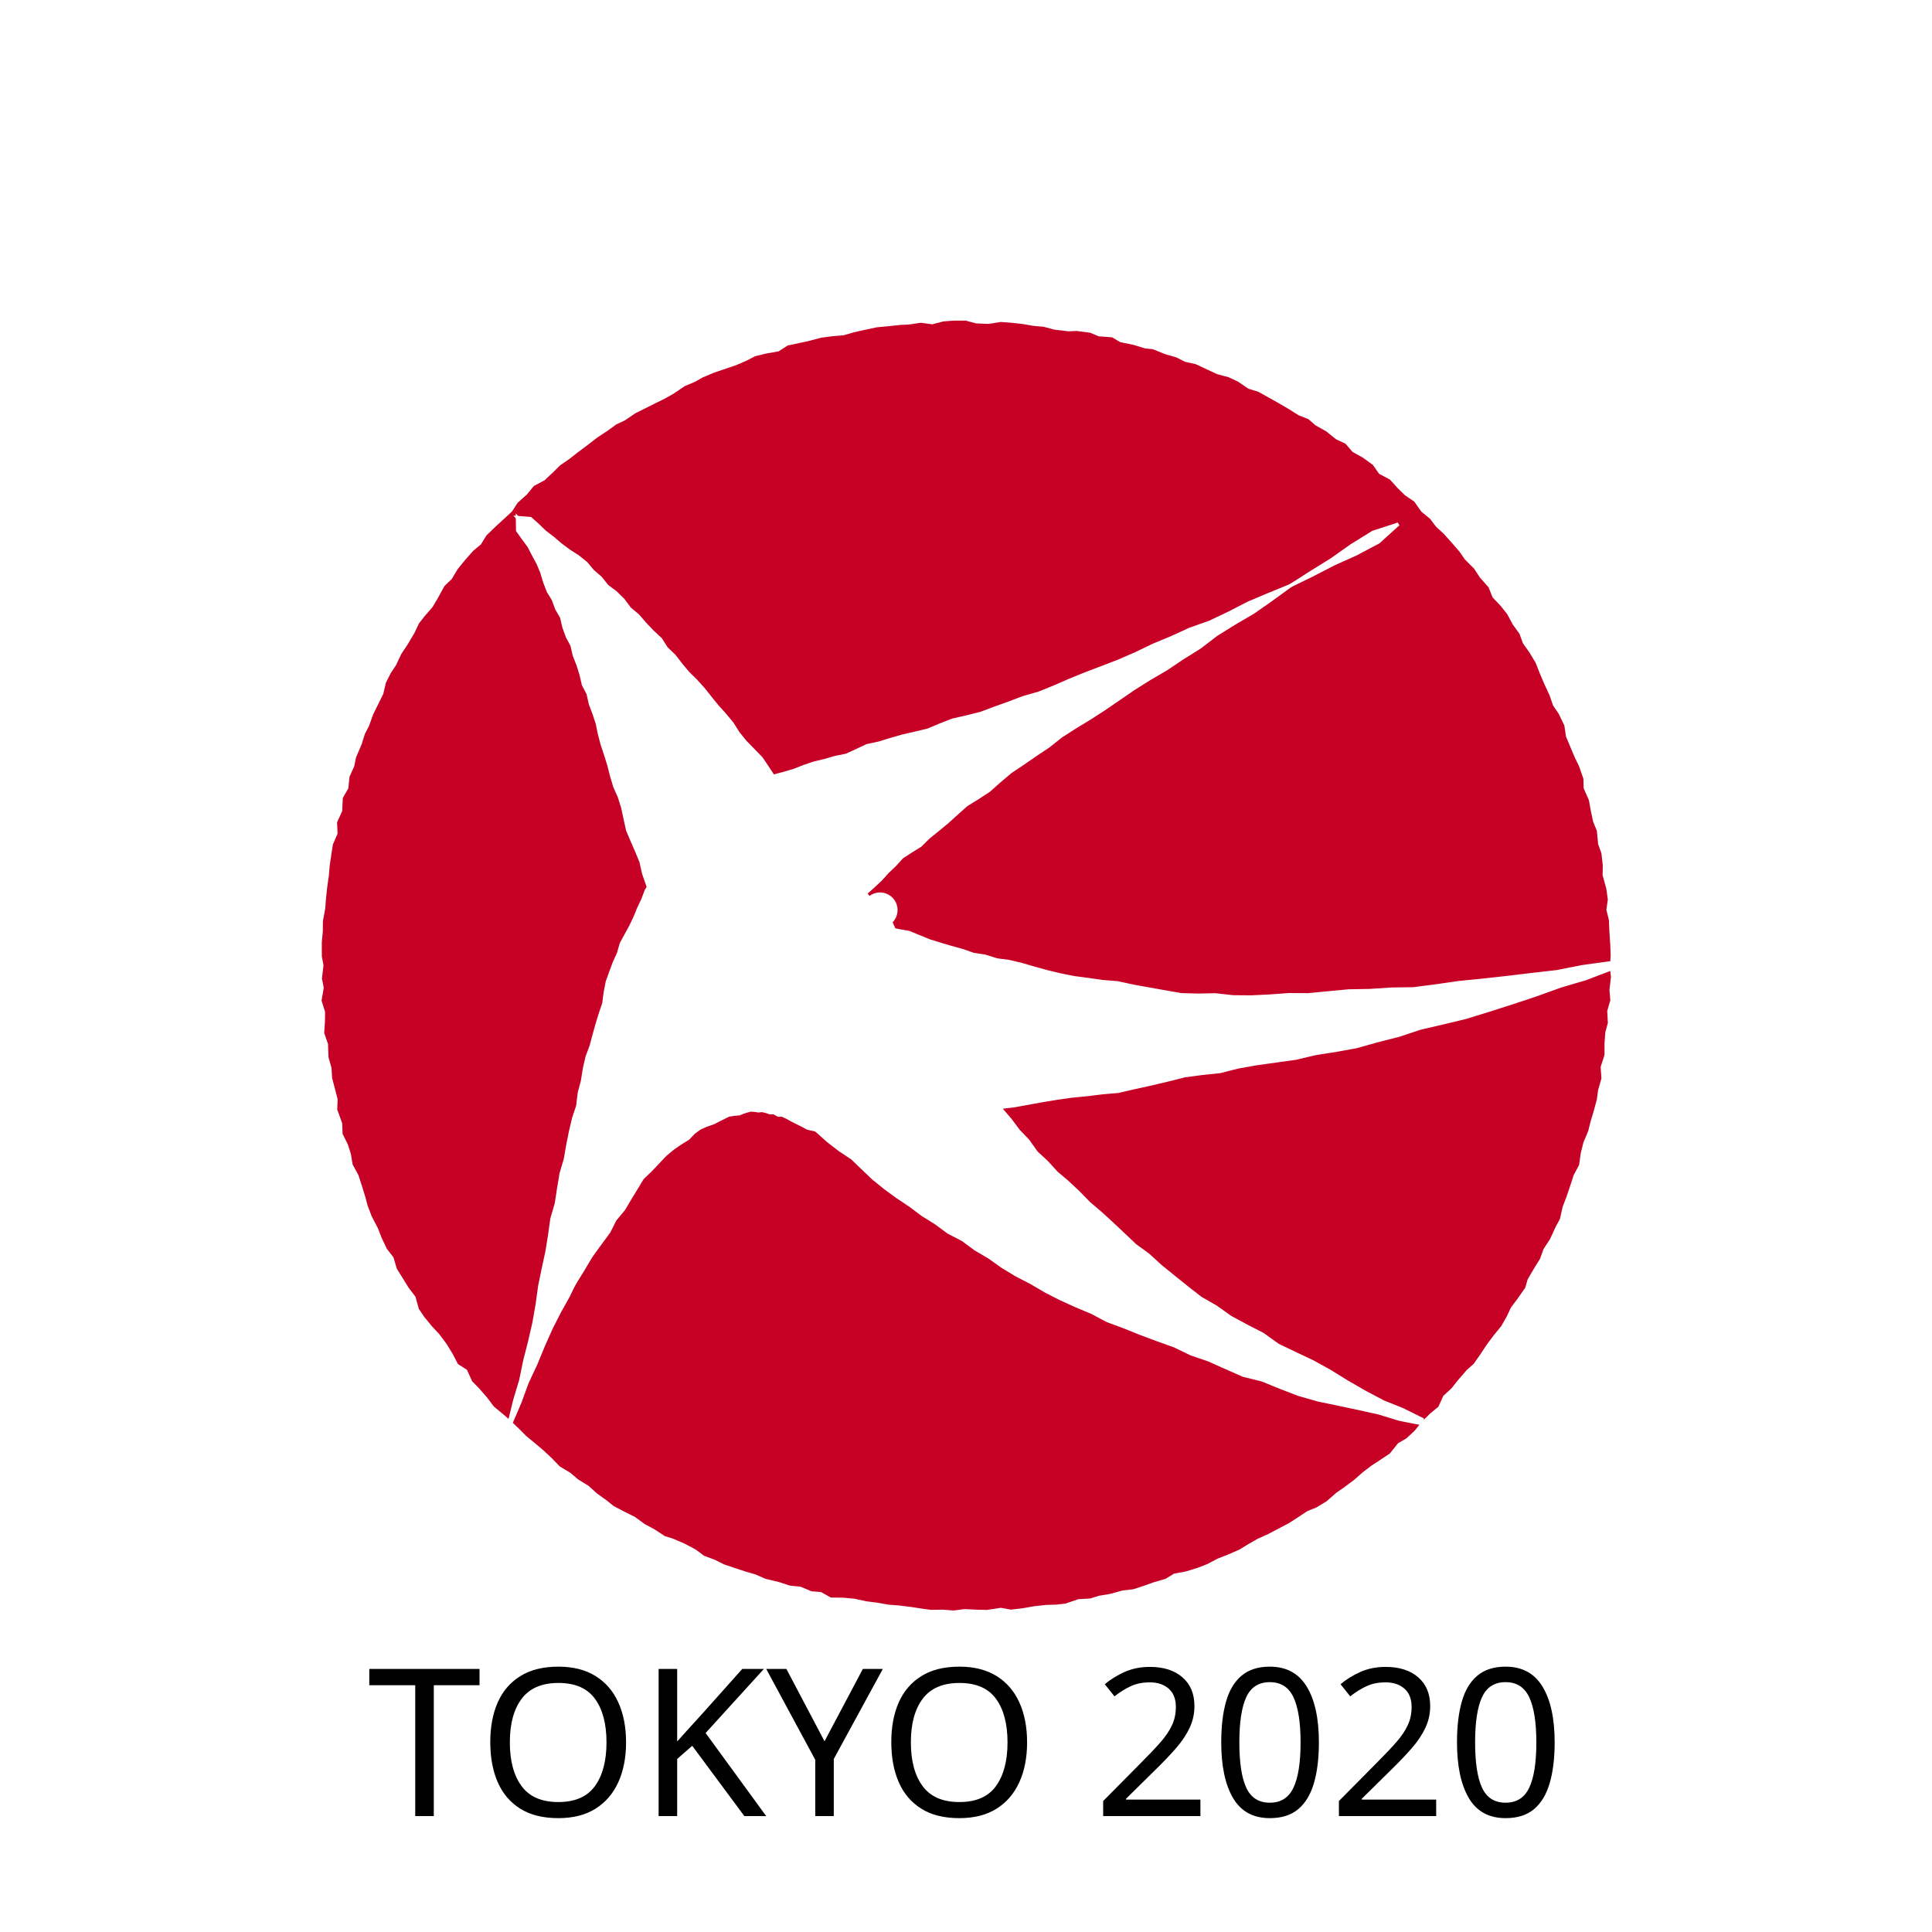
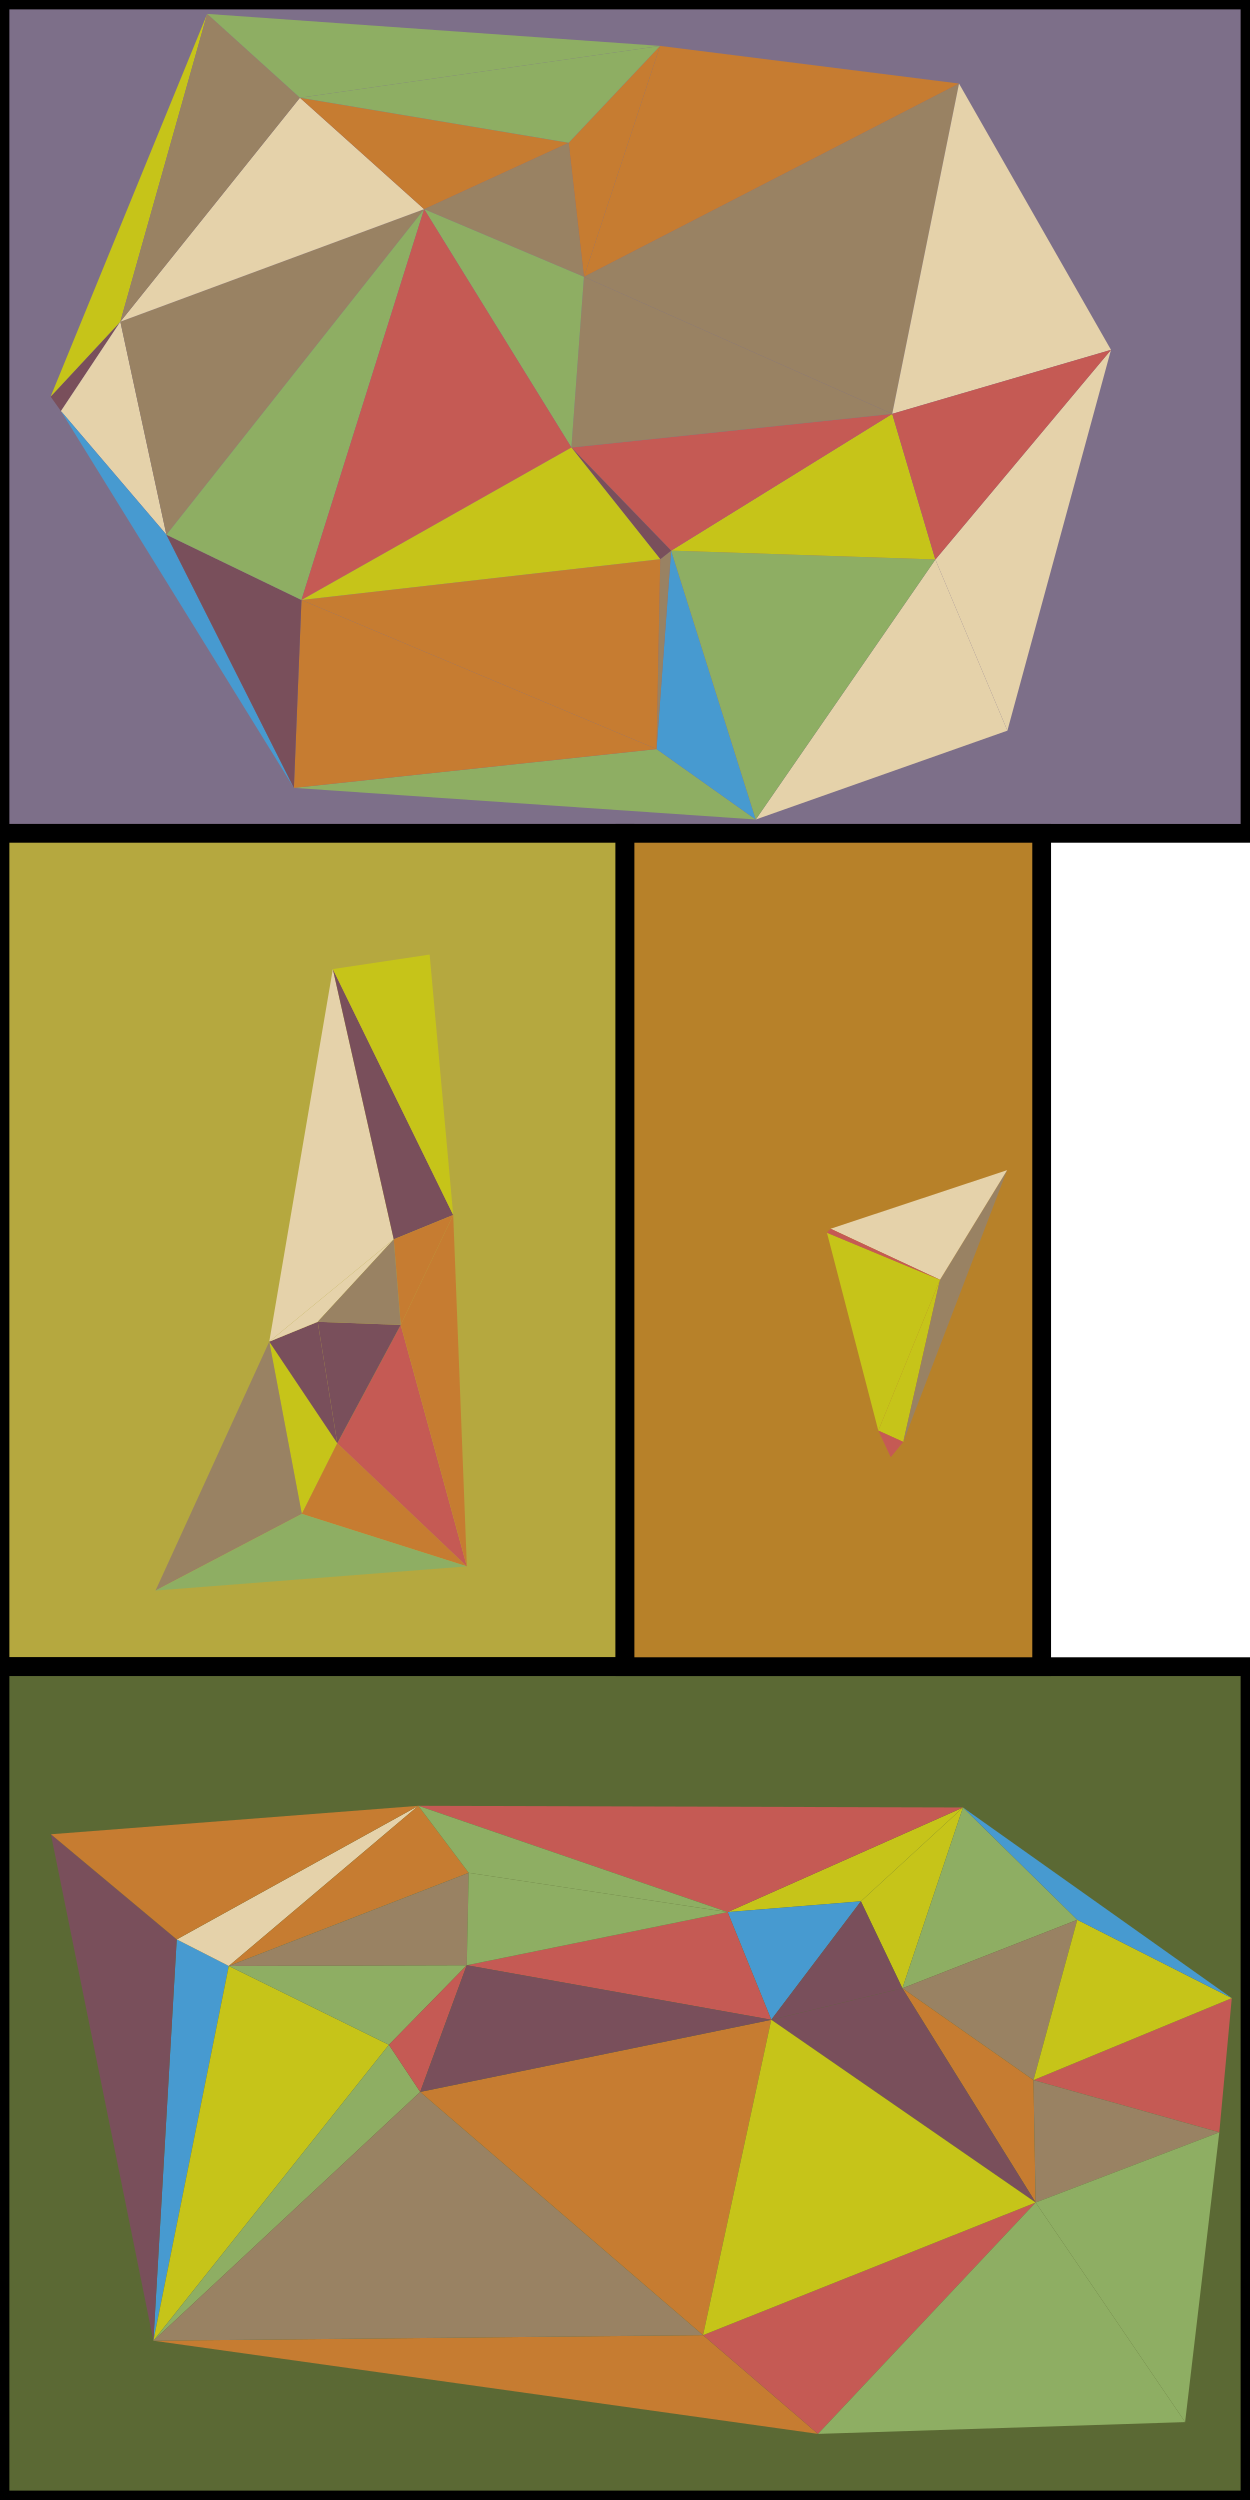
- <svg xmlns="http://www.w3.org/2000/svg" xmlns:html="http://www.w3.org/1999/xhtml" width="600" height="600" version="1.1">
+ <svg xmlns="http://www.w3.org/2000/svg" xmlns:html="http://www.w3.org/1999/xhtml" width="1000" height="2000" version="1.1">
  <html:defs>
    <html:style type="text/css">
body { background-color: rgb(234, 234, 234); }
#canvas svg { background-color: white; box-shadow: rgba(0, 0, 0, 0.059) 0px 3px 2px 0px, rgba(0, 0, 0, 0.02) -1px -1px 1px 0px inset; border-width: 1px; border-style: solid; border-color: rgb(226, 226, 226) rgb(226, 226, 226) rgb(206, 206, 206); border-image: initial; }</html:style>
  </html:defs>
-   <g transform="translate(300 300)">
-     <path fill="rgb(199, 0, 37)" stroke="none" d="M 200 0 L 199.907 0.105 L 200.296 3.368 L 199.831 7.428 L 200.098 10.657 L 199.14 13.958 L 199.336 17.687 L 198.536 20.619 L 198.292 24.086 L 198.301 27.584 L 197.088 31.372 L 197.337 34.915 L 196.282 38.631 L 195.92 41.412 L 194.98 44.918 L 193.982 48.252 L 193.228 51.27 L 191.769 54.733 L 190.916 58.104 L 190.404 61.78 L 188.73 64.922 L 187.547 68.548 L 186.497 71.656 L 185.314 74.724 L 184.438 78.579 L 183.157 80.943 L 181.383 84.8 L 179.358 87.901 L 178.259 90.946 L 176.71 93.433 L 174.438 97.285 L 173.682 99.897 L 171.332 103.274 L 169.249 106.043 L 167.919 108.862 L 166.236 111.816 L 163.991 114.571 L 161.84 117.427 L 159.687 120.663 L 157.667 123.553 L 155.528 125.454 L 152.714 128.704 L 150.758 131.176 L 148.231 133.502 L 146.724 136.848 L 144.096 139.025 L 141.59 141.496 L 139.301 144.357 L 136.722 146.736 L 134.193 148.184 L 131.646 151.379 L 128.668 153.369 L 125.937 155.15 L 123.164 157.266 L 120.597 159.54 L 117.098 162.153 L 115.089 163.513 L 111.941 166.268 L 108.684 168.219 L 106.077 169.247 L 102.633 171.503 L 100.311 173.008 L 96.747 174.883 L 93.863 176.4 L 90.581 177.889 L 87.508 179.644 L 84.948 181.218 L 81.409 182.77 L 78.109 184.059 L 74.976 185.719 L 71.919 186.907 L 68.206 188.049 L 64.626 188.7 L 61.97 190.328 L 58.504 191.324 L 54.944 192.584 L 51.96 193.553 L 48.528 193.956 L 44.816 194.989 L 41.298 195.581 L 38.549 196.428 L 34.906 196.639 L 30.886 198.002 L 28.116 198.328 L 24.837 198.423 L 21.162 198.829 L 17.563 199.467 L 13.951 199.88 L 10.824 199.318 L 6.495 199.982 L 3.246 199.903 L -0.494 199.719 L -3.837 200.163 L -7.141 199.895 L -10.883 199.955 L -14.008 199.53 L -16.971 199.068 L -20.921 198.581 L -24.244 198.325 L -27.585 197.728 L -30.896 197.306 L -34.684 196.493 L -38.006 196.179 L -42.01 196.128 L -45.01 194.424 L -47.982 194.187 L -51.396 192.763 L -54.642 192.442 L -57.993 191.349 L -62.286 190.31 L -65.417 188.936 L -68.215 188.129 L -71.918 186.93 L -75.194 185.811 L -77.84 184.481 L -81.367 183.14 L -84.032 181.165 L -87.547 179.326 L -91.073 177.807 L -93.479 177.08 L -96.805 174.914 L -99.79 173.306 L -102.783 171.114 L -106.311 169.357 L -109.426 167.713 L -111.74 165.859 L -114.652 163.763 L -117.159 161.488 L -120.469 159.437 L -122.895 157.376 L -126.175 155.398 L -128.616 152.877 L -131.099 150.525 L -133.737 148.305 L -136.577 145.965 L -138.998 143.532 L -141.043 141.58 L -143.512 139.388 L -146.633 136.804 L -148.738 133.999 L -151.237 131.139 L -153.364 128.974 L -154.986 125.402 L -157.778 123.627 L -159.395 120.496 L -161.378 117.263 L -163.603 114.31 L -165.777 111.976 L -168.209 109.032 L -169.926 106.48 L -170.977 102.705 L -173.065 99.965 L -174.719 97.299 L -176.763 94.008 L -177.811 90.478 L -179.889 87.795 L -181.536 84.286 L -182.641 81.426 L -184.58 77.694 L -185.826 74.439 L -186.424 72.149 L -187.531 68.502 L -188.718 64.879 L -190.496 61.625 L -191.025 58.376 L -192.002 55.343 L -193.608 52.129 L -193.723 48.853 L -195.271 44.57 L -195.14 41.411 L -195.853 38.623 L -196.857 34.818 L -197.044 31.667 L -197.995 28.263 L -198.126 24.24 L -199.319 20.81 L -199.09 17.466 L -199.043 14.254 L -200.136 10.758 L -199.452 6.74 L -200.021 3.906 L -199.538 -0.215 L -200.053 -3.013 L -200.058 -7.453 L -199.748 -10.706 L -199.713 -13.951 L -198.999 -17.817 L -198.776 -20.805 L -198.385 -24.426 L -197.861 -28.13 L -197.609 -31.181 L -197.015 -35.189 L -196.614 -37.759 L -195.172 -41.095 L -195.319 -44.629 L -193.728 -48.092 L -193.546 -52.148 L -191.823 -55.163 L -191.459 -58.789 L -189.999 -61.977 L -189.446 -64.738 L -187.711 -68.796 L -186.687 -72.066 L -185.423 -74.499 L -184.133 -78.092 L -182.737 -80.927 L -180.981 -84.458 L -180.134 -88.029 L -178.665 -90.923 L -176.983 -93.474 L -175.355 -96.926 L -173.457 -99.769 L -171.257 -103.487 L -169.872 -106.418 L -168.22 -108.532 L -165.667 -111.476 L -163.855 -114.548 L -161.962 -118.015 L -159.734 -120.14 L -157.838 -123.286 L -155.466 -126.207 L -153.005 -128.969 L -150.652 -130.93 L -148.91 -133.734 L -146 -136.539 L -143.439 -138.886 L -140.974 -141.186 L -139.253 -143.837 L -136.317 -146.477 L -134.203 -149.08 L -130.888 -150.839 L -128.252 -153.307 L -126.061 -155.474 L -123.103 -157.515 L -120.692 -159.42 L -117.627 -161.702 L -114.466 -164.154 L -111.609 -166.027 L -108.583 -168.208 L -105.983 -169.419 L -102.742 -171.621 L -100.059 -172.961 L -96.705 -174.648 L -93.536 -176.204 L -90.79 -177.756 L -87.318 -180.111 L -84.189 -181.411 L -81.814 -182.769 L -78.198 -184.294 L -74.473 -185.544 L -71.342 -186.61 L -68.113 -188.014 L -65.526 -189.356 L -62.049 -190.212 L -58.226 -190.869 L -55.402 -192.69 L -51.477 -193.529 L -48.802 -194.111 L -44.962 -195.132 L -41.322 -195.604 L -38.017 -195.876 L -34.819 -196.798 L -31.434 -197.565 L -27.694 -198.358 L -23.877 -198.714 L -20.416 -199.088 L -17.748 -199.22 L -14.046 -199.763 L -10.486 -199.285 L -6.982 -200.189 L -3.758 -200.423 L -0.088 -200.429 L 3.16 -199.57 L 6.924 -199.408 L 10.834 -200.005 L 14.225 -199.757 L 17.731 -199.361 L 20.749 -198.823 L 24.155 -198.506 L 27.425 -197.628 L 31.775 -197.108 L 34.309 -197.218 L 38.556 -196.667 L 41.183 -195.562 L 45.395 -195.235 L 47.901 -193.738 L 52.045 -192.893 L 55.571 -191.805 L 58.082 -191.526 L 61.756 -190.047 L 65.395 -188.981 L 68.042 -187.638 L 71.335 -186.912 L 74.97 -185.209 L 77.938 -183.825 L 81.583 -182.84 L 84.438 -181.504 L 87.706 -179.277 L 90.814 -178.319 L 94.252 -176.398 L 96.747 -175.001 L 100.003 -173.105 L 103.36 -171.004 L 106.347 -169.826 L 108.573 -167.89 L 111.894 -166.013 L 114.911 -163.586 L 117.854 -162.207 L 120.026 -159.668 L 123.283 -157.85 L 126.351 -155.622 L 128.286 -152.857 L 131.632 -151.08 L 134.04 -148.429 L 136.333 -146.179 L 139.222 -144.224 L 141.393 -141.119 L 144.084 -138.908 L 145.982 -136.432 L 148.405 -134.184 L 151.061 -131.216 L 153.26 -128.675 L 154.931 -126.265 L 157.793 -123.399 L 159.576 -120.667 L 162.298 -117.582 L 163.54 -114.468 L 166.025 -111.859 L 168.063 -109.289 L 169.771 -106.123 L 171.898 -103.15 L 172.951 -100.235 L 174.97 -97.377 L 176.869 -94.241 L 178.292 -90.651 L 179.533 -87.725 L 181.235 -84.054 L 182.311 -80.91 L 184.051 -78.362 L 185.817 -74.704 L 186.343 -71.241 L 187.583 -68.274 L 188.933 -65.041 L 190.409 -61.994 L 191.746 -58.122 L 191.816 -55.204 L 193.443 -51.507 L 194.083 -47.981 L 194.784 -44.737 L 195.916 -42.01 L 196.317 -37.846 L 197.331 -35.053 L 197.766 -31.226 L 197.703 -28.211 L 198.852 -24.003 L 199.324 -20.62 L 198.863 -17.471 L 199.651 -14.31 L 199.808 -10.763 L 200.078 -6.603 L 200.211 -3.314" />
-     <circle cx="-45.997" cy="-15.581" r="5.461" fill="rgb(255, 255, 255)" stroke="none" />
-     <path fill="rgb(255, 255, 255)" stroke="rgb(255, 255, 255)" d="M 199.758 -0.944 L 191.5 0.187 L 183.553 1.751 L 175.651 2.657 L 167.955 3.582 L 160.433 4.414 L 153.082 5.147 L 145.969 6.167 L 139.01 7.077 L 132.091 7.173 L 125.405 7.614 L 118.843 7.733 L 112.511 8.327 L 106.333 8.928 L 100.238 8.902 L 94.342 9.329 L 88.576 9.61 L 82.925 9.561 L 77.381 8.952 L 72.023 9.061 L 66.784 8.904 L 61.65 8.004 L 56.657 7.124 L 51.798 6.233 L 47.07 5.212 L 42.467 4.835 L 37.98 4.199 L 33.604 3.62 L 29.344 2.776 L 25.197 1.783 L 21.159 0.668 L 17.226 -0.483 L 13.377 -1.393 L 9.592 -1.896 L 5.932 -3.05 L 2.312 -3.603 L -1.186 -4.825 L -4.633 -5.767 L -8.01 -6.77 L -11.326 -7.799 L -14.566 -9.12 L -17.761 -10.425 L -20.973 -10.99 L -24.145 -11.632 L -27.307 -11.982 L -30.415 -12.85 L -33.51 -13.795 L -36.615 -14.479 L -39.726 -15.167 L -42.849 -16.323 L -45.997 -15.581 L -49.146 -15.375 L -52.291 -14.84 L -55.394 -13.673 L -58.477 -12.523 L -61.529 -11.277 L -64.532 -9.867 L -67.513 -8.496 L -70.591 -7.664 L -73.45 -5.933 L -76.465 -4.85 L -79.279 -3.154 L -82.06 -1.454 L -84.918 0.019 L -87.54 1.969 L -90.092 3.982 L -92.732 5.799 L -95.274 7.762 L -97.756 9.805 L -99.794 12.391 L -101.669 15.098 L -103.744 17.543 L -105.647 20.157 L -107.411 22.897 L -108.702 26.036 L -109.936 29.198 L -111.435 32.164 L -113.132 35.037 L -114.117 38.447 L -115.035 41.937 L -116.046 45.422 L -117.252 48.873 L -118.327 52.488 L -119.118 56.351 L -120.674 59.937 L -122.133 63.709 L -123.583 67.627 L -124.351 71.995 L -125.942 76.147 L -126.768 80.781 L -127.56 85.582 L -128.691 90.408 L -129.698 95.455 L -130.732 100.667 L -131.716 106.081 L -132.583 111.723 L -133.999 117.364 L -135.749 123.093 L -137.076 129.176 L -139.321 135.163 L -137.261 129.113 L -135.239 123.269 L -133.254 117.626 L -131.302 112.182 L -129.383 106.934 L -127.494 101.877 L -125.634 97.008 L -123.799 92.325 L -121.988 87.823 L -120.199 83.499 L -118.43 79.35 L -116.679 75.372 L -114.944 71.563 L -113.222 67.918 L -111.512 64.434 L -109.812 61.108 L -108.119 57.936 L -106.432 54.916 L -104.749 52.043 L -103.067 49.314 L -101.384 46.727 L -99.699 44.276 L -98.009 41.96 L -96.312 39.775 L -94.606 37.717 L -92.89 35.782 L -91.161 33.968 L -89.416 32.272 L -87.655 30.688 L -85.875 29.216 L -84.074 27.85 L -82.249 26.587 L -80.4 25.425 L -78.523 24.36 L -76.617 23.388 L -74.679 22.506 L -72.709 21.71 L -70.702 20.997 L -68.659 20.365 L -66.576 19.808 L -64.451 19.325 L -62.282 18.911 L -60.068 18.564 L -57.807 18.279 L -55.495 18.053 L -53.132 17.884 L -50.715 17.767 L -48.242 17.699 L -45.711 17.678 L -43.12 17.698 L -40.467 17.758 L -37.749 17.853 L -34.966 17.981 L -32.115 18.137 L -29.193 18.319 L -26.199 18.523 L -23.131 18.746 L -19.986 18.984 L -16.763 19.233 L -13.459 19.492 L -10.073 19.755 L -6.602 20.02 L -3.045 20.283 L 0.602 20.541 L 4.338 20.791 L 8.168 21.029 L 12.092 21.252 L 16.114 21.456 L 20.234 21.637 L 24.455 21.794 L 28.779 21.921 L 33.209 22.017 L 37.745 22.076 L 42.391 22.097 L 47.147 22.075 L 52.017 22.008 L 57.003 21.891 L 62.105 21.721 L 67.328 21.496 L 72.671 21.211 L 78.138 20.864 L 83.731 20.45 L 89.451 19.966 L 95.301 19.41 L 101.282 18.777 L 107.398 18.065 L 113.649 17.269 L 120.038 16.387 L 126.567 15.415 L 133.237 14.349 L 140.052 13.187 L 147.013 11.925 L 154.122 10.559 L 161.381 9.086 L 168.792 7.503 L 176.358 5.806 L 184.079 3.993 L 191.96 2.058 L 200 0 Z" />
-     <path fill="rgb(255, 255, 255)" stroke="rgb(255, 255, 255)" d="M 200.242 0.944 L 192.419 3.93 L 184.606 6.234 L 177.064 8.956 L 169.63 11.425 L 162.329 13.758 L 155.162 15.971 L 148.057 17.683 L 141.094 19.297 L 134.384 21.526 L 127.728 23.215 L 121.233 25.041 L 114.787 26.211 L 108.462 27.202 L 102.327 28.653 L 96.26 29.492 L 90.326 30.323 L 84.536 31.339 L 78.895 32.775 L 73.319 33.361 L 67.871 34.088 L 62.561 35.439 L 57.349 36.658 L 52.236 37.782 L 47.225 38.938 L 42.314 39.359 L 37.51 39.954 L 32.813 40.414 L 28.215 41.067 L 23.714 41.805 L 19.308 42.607 L 15.001 43.394 L 10.808 43.897 L 6.744 43.954 L 2.745 44.632 L -1.108 44.685 L -4.903 45.391 L -8.571 45.806 L -12.136 46.28 L -15.592 46.782 L -18.96 47.587 L -22.21 48.393 L -25.288 48.481 L -28.253 48.678 L -31.079 48.62 L -33.814 49.124 L -36.423 49.757 L -38.884 50.185 L -41.207 50.683 L -43.391 51.719 L -45.424 50.936 L -47.338 50.774 L -49.139 50.374 L -50.87 49.441 L -52.513 48.629 L -54.085 47.835 L -55.605 46.994 L -57.052 46.318 L -58.311 46.314 L -59.701 45.55 L -60.852 45.58 L -62.125 45.149 L -63.357 44.874 L -64.44 44.992 L -65.693 44.806 L -66.954 44.738 L -68.067 45.052 L -69.224 45.413 L -70.391 45.895 L -71.956 46.04 L -73.642 46.279 L -75.089 47 L -76.674 47.779 L -78.369 48.667 L -80.51 49.397 L -82.688 50.352 L -84.583 51.757 L -86.266 53.516 L -88.651 55.006 L -91.099 56.692 L -93.451 58.664 L -95.613 60.959 L -97.912 63.384 L -100.506 65.865 L -102.35 68.931 L -104.311 72.126 L -106.304 75.498 L -109.007 78.75 L -110.919 82.552 L -113.63 86.217 L -116.416 90.064 L -118.906 94.241 L -121.57 98.562 L -124.257 103.086 L -127.051 107.787 L -130.022 112.642 L -132.509 117.889 L -134.729 123.445 L -137.445 129.05 L -139.321 135.163 L -137.261 129.113 L -135.239 123.269 L -133.254 117.626 L -131.302 112.182 L -129.383 106.934 L -127.494 101.877 L -125.634 97.008 L -123.799 92.325 L -121.988 87.823 L -120.199 83.499 L -118.43 79.35 L -116.679 75.372 L -114.944 71.563 L -113.222 67.918 L -111.512 64.434 L -109.812 61.108 L -108.119 57.936 L -106.432 54.916 L -104.749 52.043 L -103.067 49.314 L -101.384 46.727 L -99.699 44.276 L -98.009 41.96 L -96.312 39.775 L -94.606 37.717 L -92.89 35.782 L -91.161 33.968 L -89.416 32.272 L -87.655 30.688 L -85.875 29.216 L -84.074 27.85 L -82.249 26.587 L -80.4 25.425 L -78.523 24.36 L -76.617 23.388 L -74.679 22.506 L -72.709 21.71 L -70.702 20.997 L -68.659 20.365 L -66.576 19.808 L -64.451 19.325 L -62.282 18.911 L -60.068 18.564 L -57.807 18.279 L -55.495 18.053 L -53.132 17.884 L -50.715 17.767 L -48.242 17.699 L -45.711 17.678 L -43.12 17.698 L -40.467 17.758 L -37.749 17.853 L -34.966 17.981 L -32.115 18.137 L -29.193 18.319 L -26.199 18.523 L -23.131 18.746 L -19.986 18.984 L -16.763 19.233 L -13.459 19.492 L -10.073 19.755 L -6.602 20.02 L -3.045 20.283 L 0.602 20.541 L 4.338 20.791 L 8.168 21.029 L 12.092 21.252 L 16.114 21.456 L 20.234 21.637 L 24.455 21.794 L 28.779 21.921 L 33.209 22.017 L 37.745 22.076 L 42.391 22.097 L 47.147 22.075 L 52.017 22.008 L 57.003 21.891 L 62.105 21.721 L 67.328 21.496 L 72.671 21.211 L 78.138 20.864 L 83.731 20.45 L 89.451 19.966 L 95.301 19.41 L 101.282 18.777 L 107.398 18.065 L 113.649 17.269 L 120.038 16.387 L 126.567 15.415 L 133.237 14.349 L 140.052 13.187 L 147.013 11.925 L 154.122 10.559 L 161.381 9.086 L 168.792 7.503 L 176.358 5.806 L 184.079 3.993 L 191.96 2.058 L 200 0 Z" />
-     <circle cx="-26.713" cy="-17.374" r="5.461" fill="rgb(255, 255, 255)" stroke="none" />
-     <path fill="rgb(255, 255, 255)" stroke="rgb(255, 255, 255)" d="M 141.64 140.778 L 135.642 137.805 L 129.582 135.365 L 123.862 132.338 L 118.335 129.154 L 112.989 125.851 L 107.634 122.887 L 102.217 120.335 L 96.905 117.787 L 92.118 114.351 L 87.045 111.761 L 82.112 109.092 L 77.572 105.863 L 72.861 103.162 L 68.596 99.839 L 64.453 96.505 L 60.396 93.219 L 56.582 89.717 L 52.527 86.775 L 48.894 83.334 L 45.324 79.963 L 41.768 76.723 L 38.179 73.663 L 34.904 70.302 L 31.557 67.164 L 28.117 64.252 L 25.086 60.932 L 21.86 57.95 L 19.279 54.312 L 16.316 51.216 L 13.745 47.775 L 11.016 44.597 L 8.599 41.174 L 6.164 37.856 L 3.689 34.652 L 1.06 31.658 L -1.484 28.637 L -3.294 25.009 L -5.244 21.58 L -7.33 18.33 L -8.98 14.77 L -10.701 11.331 L -12.876 8.305 L -14.794 5.114 L -16.153 1.54 L -18.092 -1.556 L -19.415 -5.065 L -20.765 -8.51 L -22.477 -11.668 L -23.964 -14.952 L -26.713 -17.374 L -29.159 -20 L -31.404 -22.754 L -33.443 -25.631 L -35.735 -28.346 L -37.906 -31.133 L -39.891 -34.027 L -42.151 -36.754 L -44.272 -39.56 L -46.324 -42.403 L -48.172 -45.357 L -50.625 -47.967 L -52.965 -50.64 L -55.185 -53.378 L -57.766 -55.916 L -59.766 -58.768 L -61.674 -61.664 L -63.609 -64.538 L -66.109 -67.104 L -68.61 -69.662 L -70.793 -72.383 L -72.62 -75.287 L -74.838 -77.971 L -77.191 -80.572 L -79.369 -83.255 L -81.504 -85.949 L -83.825 -88.527 L -86.327 -90.988 L -88.515 -93.607 L -90.573 -96.282 L -93.071 -98.686 L -94.857 -101.486 L -97.376 -103.834 L -99.698 -106.275 L -101.862 -108.79 L -104.479 -110.995 L -106.408 -113.614 L -108.759 -115.936 L -111.475 -117.98 L -113.46 -120.495 L -115.935 -122.641 L -117.973 -125.076 L -120.506 -127.118 L -123.298 -128.916 L -125.88 -130.833 L -128.269 -132.873 L -130.767 -134.787 L -132.976 -136.927 L -135.276 -138.967 L -139.321 -139.279 L -137.261 -137.095 L -135.241 -134.87 L -133.257 -132.606 L -131.31 -130.302 L -129.396 -127.96 L -127.515 -125.581 L -125.664 -123.166 L -123.842 -120.714 L -122.047 -118.228 L -120.277 -115.708 L -118.531 -113.155 L -116.808 -110.57 L -115.105 -107.953 L -113.42 -105.306 L -111.752 -102.629 L -110.1 -99.923 L -108.461 -97.189 L -106.834 -94.428 L -105.217 -91.641 L -103.609 -88.828 L -102.008 -85.991 L -100.411 -83.13 L -98.818 -80.246 L -97.227 -77.34 L -95.636 -74.413 L -94.043 -71.465 L -92.447 -68.498 L -90.845 -65.512 L -89.237 -62.508 L -87.62 -59.488 L -85.993 -56.451 L -84.354 -53.399 L -82.702 -50.332 L -81.034 -47.252 L -79.35 -44.16 L -77.647 -41.055 L -75.923 -37.939 L -74.177 -34.814 L -72.408 -31.678 L -70.613 -28.535 L -68.791 -25.383 L -66.94 -22.225 L -65.058 -19.061 L -63.145 -15.892 L -61.197 -12.719 L -59.214 -9.542 L -57.193 -6.363 L -55.133 -3.182 L -53.033 -8.526512829121202e-14 L -50.89 3.182 L -48.703 6.363 L -46.47 9.542 L -44.19 12.719 L -41.861 15.892 L -39.48 19.061 L -37.047 22.225 L -34.56 25.383 L -32.017 28.535 L -29.416 31.678 L -26.755 34.814 L -24.034 37.939 L -21.249 41.055 L -18.401 44.16 L -15.486 47.252 L -12.503 50.332 L -9.45 53.399 L -6.327 56.451 L -3.13 59.488 L 0.141 62.508 L 3.489 65.512 L 6.915 68.498 L 10.42 71.465 L 14.008 74.413 L 17.678 77.34 L 21.433 80.246 L 25.274 83.13 L 29.204 85.991 L 33.224 88.828 L 37.335 91.641 L 41.54 94.428 L 45.84 97.189 L 50.236 99.923 L 54.731 102.629 L 59.326 105.306 L 64.023 107.953 L 68.824 110.57 L 73.729 113.155 L 78.742 115.708 L 83.863 118.228 L 89.094 120.714 L 94.438 123.166 L 99.895 125.581 L 105.468 127.96 L 111.157 130.302 L 116.966 132.606 L 122.895 134.87 L 128.946 137.095 L 135.121 139.279 L 141.421 141.421 Z" />
-     <path fill="rgb(255, 255, 255)" stroke="rgb(255, 255, 255)" d="M 141.203 142.065 L 134.599 140.753 L 128.31 138.825 L 121.927 137.402 L 115.597 136.058 L 109.325 134.753 L 103.301 133.034 L 97.573 130.827 L 91.971 128.544 L 86.07 127.078 L 80.68 124.696 L 75.372 122.324 L 69.886 120.448 L 64.786 117.977 L 59.45 116.067 L 54.199 114.106 L 49.067 112.039 L 43.89 110.129 L 39.153 107.603 L 34.186 105.523 L 29.346 103.319 L 24.679 100.934 L 20.229 98.319 L 15.644 95.957 L 11.308 93.328 L 7.239 90.428 L 2.929 87.893 L -1.019 84.98 L -5.449 82.684 L -9.338 79.808 L -13.462 77.241 L -17.276 74.378 L -21.253 71.728 L -25.065 68.942 L -28.694 66.013 L -32.031 62.847 L -35.318 59.683 L -39.205 57.101 L -42.824 54.299 L -46.181 51.297 L -49.851 48.587 L -53.332 45.738 L -56.244 42.462 L -59.3 39.337 L -62.807 36.583 L -65.63 33.341 L -68.965 30.502 L -72.176 27.595 L -74.93 24.394 L -77.816 21.315 L -79.353 17.374 L -81.108 13.636 L -82.983 10.028 L -84.985 6.547 L -86.659 2.909 L -88.383 -0.651 L -90.225 -4.096 L -91.729 -7.697 L -93.31 -11.207 L -94.901 -14.667 L -96.644 -18 L -97.729 -21.66 L -98.88 -25.239 L -100.108 -28.732 L -100.933 -32.403 L -102.303 -35.737 L -103.73 -39.001 L -105.1 -42.259 L -105.877 -45.798 L -106.63 -49.313 L -107.68 -52.633 L -109.07 -55.737 L -110.055 -59.024 L -110.895 -62.358 L -111.902 -65.57 L -112.95 -68.73 L -113.812 -71.964 L -114.496 -75.271 L -115.5 -78.375 L -116.645 -81.375 L -117.364 -84.596 L -118.811 -87.371 L -119.546 -90.544 L -120.501 -93.571 L -121.642 -96.468 L -122.361 -99.616 L -123.801 -102.292 L -124.857 -105.203 L -125.588 -108.33 L -127.094 -110.922 L -128.159 -113.815 L -129.71 -116.352 L -130.822 -119.213 L -131.731 -122.247 L -132.912 -125.087 L -134.35 -127.731 L -135.748 -130.425 L -137.505 -132.813 L -139.247 -135.223 L -139.321 -139.279 L -137.261 -137.095 L -135.241 -134.87 L -133.257 -132.606 L -131.31 -130.302 L -129.396 -127.96 L -127.515 -125.581 L -125.664 -123.166 L -123.842 -120.714 L -122.047 -118.228 L -120.277 -115.708 L -118.531 -113.155 L -116.808 -110.57 L -115.105 -107.953 L -113.42 -105.306 L -111.752 -102.629 L -110.1 -99.923 L -108.461 -97.189 L -106.834 -94.428 L -105.217 -91.641 L -103.609 -88.828 L -102.008 -85.991 L -100.411 -83.13 L -98.818 -80.246 L -97.227 -77.34 L -95.636 -74.413 L -94.043 -71.465 L -92.447 -68.498 L -90.845 -65.512 L -89.237 -62.508 L -87.62 -59.488 L -85.993 -56.451 L -84.354 -53.399 L -82.702 -50.332 L -81.034 -47.252 L -79.35 -44.16 L -77.647 -41.055 L -75.923 -37.939 L -74.177 -34.814 L -72.408 -31.678 L -70.613 -28.535 L -68.791 -25.383 L -66.94 -22.225 L -65.058 -19.061 L -63.145 -15.892 L -61.197 -12.719 L -59.214 -9.542 L -57.193 -6.363 L -55.133 -3.182 L -53.033 -8.526512829121202e-14 L -50.89 3.182 L -48.703 6.363 L -46.47 9.542 L -44.19 12.719 L -41.861 15.892 L -39.48 19.061 L -37.047 22.225 L -34.56 25.383 L -32.017 28.535 L -29.416 31.678 L -26.755 34.814 L -24.034 37.939 L -21.249 41.055 L -18.401 44.16 L -15.486 47.252 L -12.503 50.332 L -9.45 53.399 L -6.327 56.451 L -3.13 59.488 L 0.141 62.508 L 3.489 65.512 L 6.915 68.498 L 10.42 71.465 L 14.008 74.413 L 17.678 77.34 L 21.433 80.246 L 25.274 83.13 L 29.204 85.991 L 33.224 88.828 L 37.335 91.641 L 41.54 94.428 L 45.84 97.189 L 50.236 99.923 L 54.731 102.629 L 59.326 105.306 L 64.023 107.953 L 68.824 110.57 L 73.729 113.155 L 78.742 115.708 L 83.863 118.228 L 89.094 120.714 L 94.438 123.166 L 99.895 125.581 L 105.468 127.96 L 111.157 130.302 L 116.966 132.606 L 122.895 134.87 L 128.946 137.095 L 135.121 139.279 L 141.421 141.421 Z" />
-     <circle cx="-46.285" cy="-4.896" r="5.461" fill="rgb(255, 255, 255)" stroke="none" />
-     <path fill="rgb(255, 255, 255)" stroke="rgb(255, 255, 255)" d="M -141.128 141.519 L -138.516 135.413 L -136.306 129.358 L -133.623 123.643 L -131.294 117.99 L -128.876 112.542 L -126.23 107.342 L -123.448 102.358 L -121.092 97.399 L -118.841 92.567 L -116.371 87.971 L -113.849 83.552 L -112.063 79.035 L -109.7 74.871 L -107.454 70.816 L -105.77 66.71 L -103.614 62.917 L -101.587 59.221 L -99.727 55.603 L -98.222 51.988 L -95.958 48.797 L -94.235 45.533 L -92.142 42.547 L -90.314 39.588 L -88.919 36.572 L -87.199 33.816 L -85.504 31.172 L -83.881 28.615 L -82.334 26.138 L -80.144 24.095 L -78.142 22.088 L -76.575 19.975 L -75.015 17.966 L -73.612 15.971 L -71.772 14.333 L -70.486 12.459 L -69.151 10.698 L -67.636 9.136 L -65.917 7.802 L -64.305 6.477 L -62.429 5.435 L -61.116 4.016 L -59.743 2.687 L -57.764 1.937 L -55.988 1.064 L -54.38 0.07 L -52.408 -0.534 L -50.868 -1.568 L -48.928 -2.171 L -47.227 -3.053 L -46.285 -4.896 L -45.061 -6.511 L -43.903 -8.33 L -42.349 -9.754 L -40.854 -11.386 L -39.149 -12.857 L -37.711 -14.876 L -35.893 -16.494 L -34.3 -18.636 L -32.623 -20.844 L -30.769 -22.965 L -28.657 -24.851 L -26.503 -26.868 L -24.405 -29.194 L -22.108 -31.387 L -19.846 -33.867 L -17.079 -35.647 L -14.198 -37.433 L -11.605 -39.991 L -8.751 -42.295 L -5.826 -44.708 L -2.901 -47.369 L 0.139 -50.064 L 3.598 -52.202 L 7.111 -54.496 L 10.428 -57.438 L 13.889 -60.37 L 17.695 -62.906 L 21.571 -65.586 L 25.595 -68.265 L 29.536 -71.396 L 33.824 -74.151 L 38.292 -76.862 L 42.815 -79.775 L 47.385 -82.911 L 52.08 -86.126 L 57.007 -89.227 L 62.157 -92.237 L 67.267 -95.657 L 72.604 -98.995 L 77.785 -102.961 L 83.412 -106.457 L 89.268 -109.891 L 94.999 -113.911 L 100.811 -118.147 L 106.975 -122.12 L 113.365 -126.071 L 119.682 -130.527 L 126.388 -134.689 L 134.26 -137.242 L 127.258 -133.187 L 120.414 -129.253 L 113.726 -125.437 L 107.192 -121.737 L 100.809 -118.15 L 94.575 -114.671 L 88.488 -111.3 L 82.546 -108.032 L 76.746 -104.864 L 71.086 -101.794 L 65.564 -98.818 L 60.178 -95.935 L 54.925 -93.14 L 49.804 -90.43 L 44.811 -87.803 L 39.946 -85.257 L 35.205 -82.786 L 30.586 -80.39 L 26.088 -78.065 L 21.708 -75.807 L 17.443 -73.614 L 13.292 -71.484 L 9.252 -69.412 L 5.321 -67.396 L 1.497 -65.433 L -2.222 -63.521 L -5.839 -61.655 L -9.356 -59.834 L -12.775 -58.053 L -16.098 -56.311 L -19.328 -54.604 L -22.467 -52.93 L -25.516 -51.284 L -28.479 -49.665 L -31.357 -48.07 L -34.153 -46.494 L -36.869 -44.936 L -39.507 -43.393 L -42.069 -41.861 L -44.557 -40.337 L -46.975 -38.819 L -49.323 -37.303 L -51.605 -35.788 L -53.822 -34.268 L -55.976 -32.742 L -58.071 -31.207 L -60.108 -29.66 L -62.089 -28.097 L -64.017 -26.517 L -65.893 -24.914 L -67.72 -23.288 L -69.501 -21.635 L -71.237 -19.951 L -72.931 -18.235 L -74.585 -16.482 L -76.2 -14.69 L -77.781 -12.856 L -79.327 -10.978 L -80.843 -9.051 L -82.33 -7.073 L -83.79 -5.042 L -85.225 -2.954 L -86.638 -0.806 L -88.031 1.405 L -89.406 3.682 L -90.766 6.027 L -92.112 8.445 L -93.447 10.936 L -94.773 13.506 L -96.092 16.156 L -97.407 18.889 L -98.719 21.71 L -100.031 24.619 L -101.346 27.621 L -102.665 30.719 L -103.991 33.915 L -105.325 37.212 L -106.67 40.614 L -108.029 44.123 L -109.404 47.743 L -110.796 51.476 L -112.208 55.325 L -113.642 59.293 L -115.1 63.383 L -116.586 67.599 L -118.1 71.943 L -119.645 76.417 L -121.223 81.026 L -122.837 85.772 L -124.489 90.658 L -126.181 95.687 L -127.915 100.862 L -129.693 106.185 L -131.518 111.661 L -133.392 117.291 L -135.317 123.08 L -137.296 129.029 L -139.33 135.142 L -141.421 141.421 Z" />
-     <path fill="rgb(255, 255, 255)" stroke="rgb(255, 255, 255)" d="M -141.715 141.324 L -140.143 134.871 L -138.286 128.7 L -137.011 122.516 L -135.491 116.593 L -134.161 110.78 L -133.157 105.028 L -132.382 99.365 L -131.27 93.975 L -130.137 88.749 L -129.304 83.573 L -128.598 78.501 L -127.227 73.799 L -126.5 69.014 L -125.717 64.382 L -124.431 60.056 L -123.67 55.669 L -122.828 51.428 L -121.864 47.348 L -120.585 43.497 L -120.1 39.449 L -119.106 35.696 L -118.508 31.878 L -117.667 28.242 L -116.411 24.866 L -115.493 21.427 L -114.559 18.066 L -113.557 14.804 L -112.479 11.64 L -112.04 8.216 L -111.404 4.923 L -110.318 1.898 L -109.208 -1.077 L -107.919 -3.916 L -107.04 -6.969 L -105.576 -9.649 L -104.125 -12.309 L -102.814 -15.043 L -101.662 -17.885 L -100.355 -20.623 L -99.258 -23.537 L -97.539 -25.971 L -95.818 -28.4 L -94.637 -31.317 L -93.181 -34.028 L -91.482 -36.539 L -90.066 -39.368 L -88.134 -41.701 L -86.513 -44.405 L -84.559 -46.776 L -81.748 -48.137 L -79.116 -49.684 L -76.313 -50.99 L -73.793 -52.66 L -71.099 -54.099 L -68.495 -55.679 L -65.499 -56.699 L -62.753 -58.113 L -59.649 -59.002 L -56.491 -59.83 L -53.368 -60.757 L -50.356 -61.934 L -47.234 -63.004 L -43.901 -63.794 L -40.607 -64.753 L -37.112 -65.463 L -33.954 -66.922 L -30.736 -68.427 L -27.051 -69.218 L -23.446 -70.328 L -19.724 -71.399 L -15.812 -72.298 L -11.818 -73.246 L -8.043 -74.84 L -4.117 -76.371 L 0.215 -77.354 L 4.615 -78.454 L 8.889 -80.061 L 13.315 -81.643 L 17.821 -83.349 L 22.641 -84.733 L 27.349 -86.629 L 32.118 -88.711 L 37.076 -90.738 L 42.237 -92.695 L 47.527 -94.734 L 52.843 -97.052 L 58.198 -99.632 L 63.86 -101.98 L 69.567 -104.593 L 75.706 -106.767 L 81.679 -109.606 L 87.708 -112.709 L 94.151 -115.432 L 100.808 -118.152 L 107.409 -121.355 L 114.088 -124.804 L 121.147 -127.979 L 128.128 -131.684 L 134.26 -137.242 L 127.258 -133.187 L 120.414 -129.253 L 113.726 -125.437 L 107.192 -121.737 L 100.809 -118.15 L 94.575 -114.671 L 88.488 -111.3 L 82.546 -108.032 L 76.746 -104.864 L 71.086 -101.794 L 65.564 -98.818 L 60.178 -95.935 L 54.925 -93.14 L 49.804 -90.43 L 44.811 -87.803 L 39.946 -85.257 L 35.205 -82.786 L 30.586 -80.39 L 26.088 -78.065 L 21.708 -75.807 L 17.443 -73.614 L 13.292 -71.484 L 9.252 -69.412 L 5.321 -67.396 L 1.497 -65.433 L -2.222 -63.521 L -5.839 -61.655 L -9.356 -59.834 L -12.775 -58.053 L -16.098 -56.311 L -19.328 -54.604 L -22.467 -52.93 L -25.516 -51.284 L -28.479 -49.665 L -31.357 -48.07 L -34.153 -46.494 L -36.869 -44.936 L -39.507 -43.393 L -42.069 -41.861 L -44.557 -40.337 L -46.975 -38.819 L -49.323 -37.303 L -51.605 -35.788 L -53.822 -34.268 L -55.976 -32.742 L -58.071 -31.207 L -60.108 -29.66 L -62.089 -28.097 L -64.017 -26.517 L -65.893 -24.914 L -67.72 -23.288 L -69.501 -21.635 L -71.237 -19.951 L -72.931 -18.235 L -74.585 -16.482 L -76.2 -14.69 L -77.781 -12.856 L -79.327 -10.978 L -80.843 -9.051 L -82.33 -7.073 L -83.79 -5.042 L -85.225 -2.954 L -86.638 -0.806 L -88.031 1.405 L -89.406 3.682 L -90.766 6.027 L -92.112 8.445 L -93.447 10.936 L -94.773 13.506 L -96.092 16.156 L -97.407 18.889 L -98.719 21.71 L -100.031 24.619 L -101.346 27.621 L -102.665 30.719 L -103.991 33.915 L -105.325 37.212 L -106.67 40.614 L -108.029 44.123 L -109.404 47.743 L -110.796 51.476 L -112.208 55.325 L -113.642 59.293 L -115.1 63.383 L -116.586 67.599 L -118.1 71.943 L -119.645 76.417 L -121.223 81.026 L -122.837 85.772 L -124.489 90.658 L -126.181 95.687 L -127.915 100.862 L -129.693 106.185 L -131.518 111.661 L -133.392 117.291 L -135.317 123.08 L -137.296 129.029 L -139.33 135.142 L -141.421 141.421 Z" />
-     <text x="0" y="264" fill="rgb(0, 0, 0)" stroke="none" text-anchor="middle" font-family="bauserif" font-size="64">TOKYO 2020</text>
-   </g>
+   <html:defs>
+     <html:style type="text/css" />
+   </html:defs>
+   <rect x="0" y="0" width="1000" height="666.667" fill="rgb(125, 111, 137)" stroke="rgb(0, 0, 0)" stroke-width="15" />
+   <rect x="0" y="666.667" width="500" height="666.667" fill="rgb(181, 168, 63)" stroke="rgb(0, 0, 0)" stroke-width="15" />
+   <rect x="0" y="1333.333" width="1000" height="666.667" fill="rgb(91, 105, 52)" stroke="rgb(0, 0, 0)" stroke-width="15" />
+   <rect x="500" y="666.667" width="333.333" height="666.667" fill="rgb(183, 129, 41)" stroke="rgb(0, 0, 0)" stroke-width="15" />
+   <polygon points="0 0 -290.127 31.05 79.34 56.358" transform="translate(525.2468 599.2506)" fill="rgb(142, 174, 99)" stroke="none" />
+   <polygon points="0 0 127.853 54.126 115.632 -53.12" transform="translate(339.3154 167.3342)" fill="rgb(153, 130, 99)" stroke="none" />
+   <polygon points="0 0 79.34 56.358 11.657 -158.733" transform="translate(525.2468 599.2506)" fill="rgb(71, 154, 208)" stroke="none" />
+   <polygon points="0 0 -300.048 154.606 -53.438 264.224" transform="translate(767.2163 66.85439)" fill="rgb(153, 130, 99)" stroke="none" />
+   <polygon points="0 0 47.54 -71.512 -8.246 -11.539" transform="translate(48.74113 328.8452)" fill="rgb(121, 79, 91)" stroke="none" />
+   <polygon points="0 0 69.48 -246.213 -55.787 59.973" transform="translate(96.28146 257.3337)" fill="rgb(198, 196, 25)" stroke="none" />
+   <polygon points="0 0 201.335 -71.095 143.699 -207.996" transform="translate(604.5871 655.609)" fill="rgb(229, 210, 170)" stroke="none" />
+   <polygon points="0 0 67.684 215.091 211.382 7.095" transform="translate(536.9035 440.5177)" fill="rgb(142, 174, 99)" stroke="none" />
+   <polygon points="0 0 -176.875 109.439 34.508 116.535" transform="translate(713.7781 331.0784)" fill="rgb(198, 196, 25)" stroke="none" />
+   <polygon points="0 0 57.636 136.9 140.513 -167.728" transform="translate(748.2858 447.613)" fill="rgb(229, 210, 170)" stroke="none" />
+   <polygon points="0 0 -53.438 264.224 121.582 213.031" transform="translate(767.2163 66.85439)" fill="rgb(229, 210, 170)" stroke="none" />
+   <polygon points="0 0 34.508 116.535 175.021 -51.193" transform="translate(713.7781 331.0784)" fill="rgb(197, 90, 84)" stroke="none" />
+   <polygon points="0 0 12.221 107.246 73.102 -77.483" transform="translate(454.9472 114.2141)" fill="rgb(198, 124, 49)" stroke="none" />
+   <polygon points="0 0 300.048 -154.606 60.881 -184.729" transform="translate(467.1684 221.4603)" fill="rgb(198, 124, 49)" stroke="none" />
+   <polygon points="0 0 290.127 -31.05 6.054 -150.304" transform="translate(235.1198 630.3007)" fill="rgb(198, 124, 49)" stroke="none" />
+   <polygon points="0 0 -47.54 71.512 36.857 170.445" transform="translate(96.28146 257.3337)" fill="rgb(229, 210, 170)" stroke="none" />
+   <polygon points="0 0 186.379 301.456 84.397 98.934" transform="translate(48.74113 328.8452)" fill="rgb(71, 154, 208)" stroke="none" />
+   <polygon points="0 0 6.054 -150.304 -101.982 -202.522" transform="translate(235.1198 630.3007)" fill="rgb(121, 79, 91)" stroke="none" />
+   <polygon points="0 0 -243.034 89.999 -206.177 260.445" transform="translate(339.3154 167.3342)" fill="rgb(153, 130, 99)" stroke="none" />
+   <polygon points="0 0 98.142 -312.662 -108.035 -52.217" transform="translate(241.1734 479.9964)" fill="rgb(142, 174, 99)" stroke="none" />
+   <polygon points="0 0 243.034 -89.999 143.641 -179.147" transform="translate(96.28146 257.3337)" fill="rgb(229, 210, 170)" stroke="none" />
+   <polygon points="0 0 -69.48 246.213 74.161 67.066" transform="translate(165.7613 11.12065)" fill="rgb(153, 130, 99)" stroke="none" />
+   <polygon points="0 0 115.632 -53.12 -99.393 -89.147" transform="translate(339.3154 167.3342)" fill="rgb(198, 124, 49)" stroke="none" />
+   <polygon points="0 0 73.102 -77.483 -215.025 -36.027" transform="translate(454.9472 114.2141)" fill="rgb(142, 174, 99)" stroke="none" />
+   <polygon points="0 0 -362.288 -25.61 -288.127 41.456" transform="translate(528.0493 36.73091)" fill="rgb(142, 174, 99)" stroke="none" />
+   <polygon points="0 0 176.875 -109.439 -79.792 -82.508" transform="translate(536.9035 440.5177)" fill="rgb(197, 90, 84)" stroke="none" />
+   <polygon points="0 0 -246.61 -109.618 -256.666 26.931" transform="translate(713.7781 331.0784)" fill="rgb(153, 130, 99)" stroke="none" />
+   <polygon points="0 0 -127.853 -54.126 -10.056 136.549" transform="translate(467.1684 221.4603)" fill="rgb(142, 174, 99)" stroke="none" />
+   <polygon points="0 0 -98.142 312.662 117.797 190.675" transform="translate(339.3154 167.3342)" fill="rgb(197, 90, 84)" stroke="none" />
+   <polygon points="0 0 11.657 -158.733 2.978 -151.917" transform="translate(525.2468 599.2506)" fill="rgb(153, 130, 99)" stroke="none" />
+   <polygon points="0 0 284.073 119.254 287.052 -32.663" transform="translate(241.1734 479.9964)" fill="rgb(198, 124, 49)" stroke="none" />
+   <polygon points="0 0 -79.792 -82.508 -8.679 6.815" transform="translate(536.9035 440.5177)" fill="rgb(121, 79, 91)" stroke="none" />
+   <polygon points="0 0 -215.939 121.987 71.113 89.324" transform="translate(457.112 358.0093)" fill="rgb(198, 196, 25)" stroke="none" />
+   <polygon points="0 0 -50.852 298.039 48.743 216.201" transform="translate(266.2647 775.2604)" fill="rgb(229, 210, 170)" stroke="none" />
+   <polygon points="0 0 -96.3 -196.722 -47.556 19.479" transform="translate(362.5642 971.9824)" fill="rgb(121, 79, 91)" stroke="none" />
+   <polygon points="0 0 -54.409 -81.29 -28.37 56.535" transform="translate(269.8214 1154.589)" fill="rgb(198, 196, 25)" stroke="none" />
+   <polygon points="0 0 -103.668 -98.504 -132.037 -41.969" transform="translate(373.4891 1253.093)" fill="rgb(198, 124, 49)" stroke="none" />
+   <polygon points="0 0 96.3 196.722 77.447 -11.618" transform="translate(266.2647 775.2604)" fill="rgb(198, 196, 25)" stroke="none" />
+   <polygon points="0 0 -26.039 -137.825 -117.036 61.319" transform="translate(241.4518 1211.124)" fill="rgb(153, 130, 99)" stroke="none" />
+   <polygon points="0 0 -132.037 -41.969 -249.073 19.35" transform="translate(373.4891 1253.093)" fill="rgb(142, 174, 99)" stroke="none" />
+   <polygon points="0 0 -47.556 19.479 -41.991 87.923" transform="translate(362.5642 971.9824)" fill="rgb(198, 124, 49)" stroke="none" />
+   <polygon points="0 0 103.668 98.504 50.752 -94.684" transform="translate(269.8214 1154.589)" fill="rgb(197, 90, 84)" stroke="none" />
+   <polygon points="0 0 -10.925 -281.111 -52.916 -193.188" transform="translate(373.4891 1253.093)" fill="rgb(198, 124, 49)" stroke="none" />
+   <polygon points="0 0 54.409 81.29 38.753 -15.842" transform="translate(215.4124 1073.299)" fill="rgb(121, 79, 91)" stroke="none" />
+   <polygon points="0 0 50.752 -94.684 -15.656 -97.132" transform="translate(269.8214 1154.589)" fill="rgb(121, 79, 91)" stroke="none" />
+   <polygon points="0 0 -99.596 81.838 -60.843 65.995" transform="translate(315.008 991.4613)" fill="rgb(229, 210, 170)" stroke="none" />
+   <polygon points="0 0 -5.565 -68.444 -66.408 -2.449" transform="translate(320.573 1059.905)" fill="rgb(153, 130, 99)" stroke="none" />
+   <polygon points="0 0 60.33 -299.778 18.651 -321.044" transform="translate(122.721 1872.57)" fill="rgb(71, 154, 208)" stroke="none" />
+   <polygon points="0 0 -188.293 83.675 -81.669 75.047" transform="translate(770.3799 1445.995)" fill="rgb(198, 196, 25)" stroke="none" />
+   <polygon points="0 0 34.931 86.152 106.623 -8.628" transform="translate(582.0874 1529.67)" fill="rgb(71, 154, 208)" stroke="none" />
+   <polygon points="0 0 -81.669 75.047 -48.468 144.61" transform="translate(770.3799 1445.995)" fill="rgb(198, 196, 25)" stroke="none" />
+   <polygon points="0 0 -71.693 94.78 33.201 69.563" transform="translate(688.7107 1521.042)" fill="rgb(121, 79, 91)" stroke="none" />
+   <polygon points="0 0 41.678 21.266 193.319 -106.886" transform="translate(141.3722 1551.526)" fill="rgb(229, 210, 170)" stroke="none" />
+   <polygon points="0 0 188.293 -83.675 -247.396 -85.03" transform="translate(582.0874 1529.67)" fill="rgb(197, 90, 84)" stroke="none" />
+   <polygon points="0 0 -60.33 299.778 128.072 63.052" transform="translate(183.0506 1572.792)" fill="rgb(198, 196, 25)" stroke="none" />
+   <polygon points="0 0 531.683 74.544 439.706 -4.467" transform="translate(122.721 1872.57)" fill="rgb(198, 124, 49)" stroke="none" />
+   <polygon points="0 0 -151.641 128.152 40.278 53.611" transform="translate(334.6913 1444.64)" fill="rgb(198, 124, 49)" stroke="none" />
+   <polygon points="0 0 -247.396 -85.03 -207.118 -31.419" transform="translate(582.0874 1529.67)" fill="rgb(142, 174, 99)" stroke="none" />
+   <polygon points="0 0 -158.641 65.578 -9.986 107.34" transform="translate(985.4263 1598.511)" fill="rgb(197, 90, 84)" stroke="none" />
+   <polygon points="0 0 -34.931 -86.152 -243.613 -43.632" transform="translate(617.018 1615.822)" fill="rgb(197, 90, 84)" stroke="none" />
+   <polygon points="0 0 128.072 63.052 190.354 -0.602" transform="translate(183.0506 1572.792)" fill="rgb(142, 174, 99)" stroke="none" />
+   <polygon points="0 0 -191.919 74.541 -1.565 73.939" transform="translate(374.9693 1498.251)" fill="rgb(153, 130, 99)" stroke="none" />
+   <polygon points="0 0 -207.118 -31.419 -208.683 42.521" transform="translate(582.0874 1529.67)" fill="rgb(142, 174, 99)" stroke="none" />
+   <polygon points="0 0 18.651 -321.044 -81.994 -405.165" transform="translate(122.721 1872.57)" fill="rgb(121, 79, 91)" stroke="none" />
+   <polygon points="0 0 193.319 -106.886 -100.645 -84.121" transform="translate(141.3722 1551.526)" fill="rgb(198, 124, 49)" stroke="none" />
+   <polygon points="0 0 -48.468 144.61 91.447 89.837" transform="translate(770.3799 1445.995)" fill="rgb(142, 174, 99)" stroke="none" />
+   <polygon points="0 0 104.873 73.483 139.915 -54.774" transform="translate(721.9117 1590.605)" fill="rgb(153, 130, 99)" stroke="none" />
+   <polygon points="0 0 158.641 -65.578 35.042 -128.257" transform="translate(826.7849 1664.089)" fill="rgb(198, 196, 25)" stroke="none" />
+   <polygon points="0 0 -215.046 -152.516 -123.6 -62.679" transform="translate(985.4263 1598.511)" fill="rgb(71, 154, 208)" stroke="none" />
+   <polygon points="0 0 -188.402 236.726 25.029 37.678" transform="translate(311.1231 1635.845)" fill="rgb(142, 174, 99)" stroke="none" />
+   <polygon points="0 0 439.706 -4.467 213.431 -199.048" transform="translate(122.721 1872.57)" fill="rgb(153, 130, 99)" stroke="none" />
+   <polygon points="0 0 -62.282 63.654 -37.253 101.332" transform="translate(373.4047 1572.19)" fill="rgb(197, 90, 84)" stroke="none" />
+   <polygon points="0 0 54.591 -252.282 -226.275 -194.581" transform="translate(562.4266 1868.104)" fill="rgb(198, 124, 49)" stroke="none" />
+   <polygon points="0 0 -243.613 -43.632 -280.866 57.7" transform="translate(617.018 1615.822)" fill="rgb(121, 79, 91)" stroke="none" />
+   <polygon points="0 0 -104.873 -73.483 1.736 97.922" transform="translate(826.7849 1664.089)" fill="rgb(198, 124, 49)" stroke="none" />
+   <polygon points="0 0 -104.894 25.217 106.609 171.405" transform="translate(721.9117 1590.605)" fill="rgb(121, 79, 91)" stroke="none" />
+   <polygon points="0 0 91.978 79.011 266.094 -106.093" transform="translate(562.4266 1868.104)" fill="rgb(197, 90, 84)" stroke="none" />
+   <polygon points="0 0 -54.591 252.282 211.503 146.188" transform="translate(617.018 1615.822)" fill="rgb(198, 196, 25)" stroke="none" />
+   <polygon points="0 0 293.682 -9.435 174.116 -185.104" transform="translate(654.4045 1947.115)" fill="rgb(142, 174, 99)" stroke="none" />
+   <polygon points="0 0 -148.655 -41.762 -146.919 56.16" transform="translate(975.4401 1705.851)" fill="rgb(153, 130, 99)" stroke="none" />
+   <polygon points="0 0 27.353 -231.829 -119.566 -175.669" transform="translate(948.0869 1937.68)" fill="rgb(142, 174, 99)" stroke="none" />
+   <polygon points="0 0 29.356 -129.696 -19.973 -9.031" transform="translate(722.6225 1153.525)" fill="rgb(198, 196, 25)" stroke="none" />
+   <polygon points="0 0 -19.973 -9.031 -10.025 12.227" transform="translate(722.6225 1153.525)" fill="rgb(197, 90, 84)" stroke="none" />
+   <polygon points="0 0 -29.356 129.696 53.723 -87.713" transform="translate(751.9787 1023.829)" fill="rgb(153, 130, 99)" stroke="none" />
+   <polygon points="0 0 53.723 -87.713 -87.532 -40.83" transform="translate(751.9787 1023.829)" fill="rgb(229, 210, 170)" stroke="none" />
+   <polygon points="0 0 49.329 -120.665 -41.094 -158.301" transform="translate(702.6496 1144.493)" fill="rgb(198, 196, 25)" stroke="none" />
+   <polygon points="0 0 -87.532 -40.83 -90.424 -37.637" transform="translate(751.9787 1023.829)" fill="rgb(197, 90, 84)" stroke="none" />
</svg>
